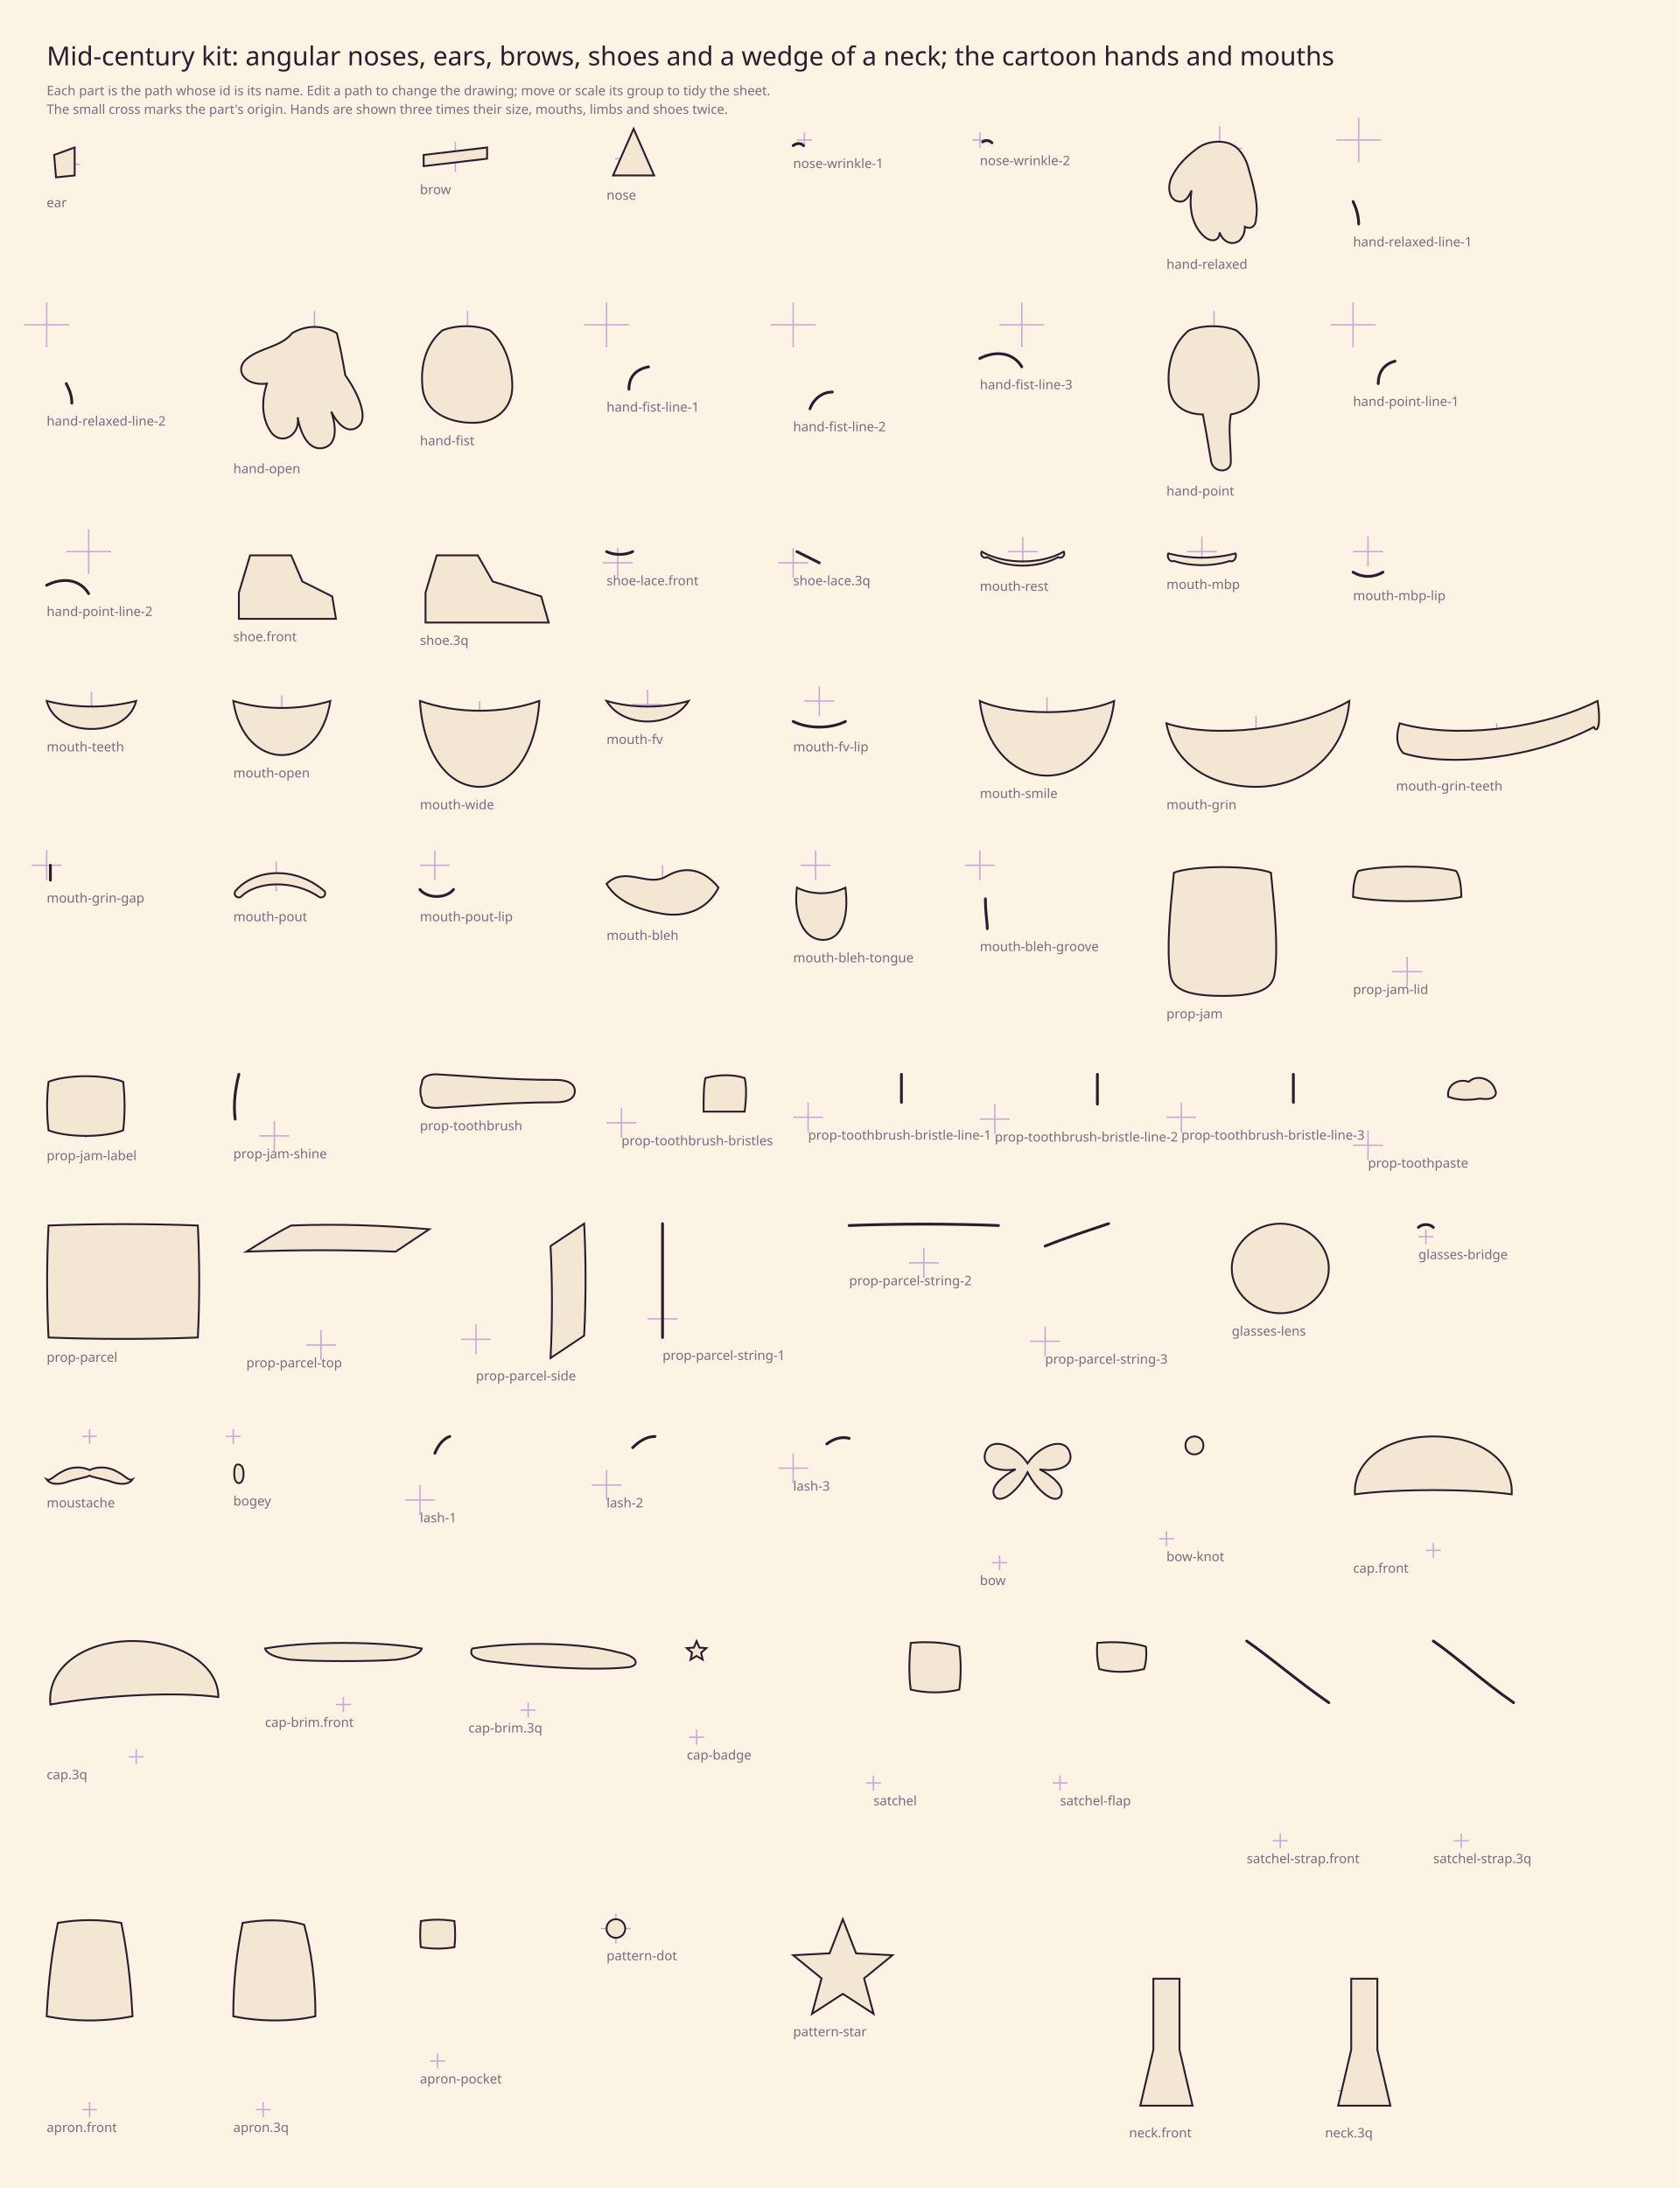
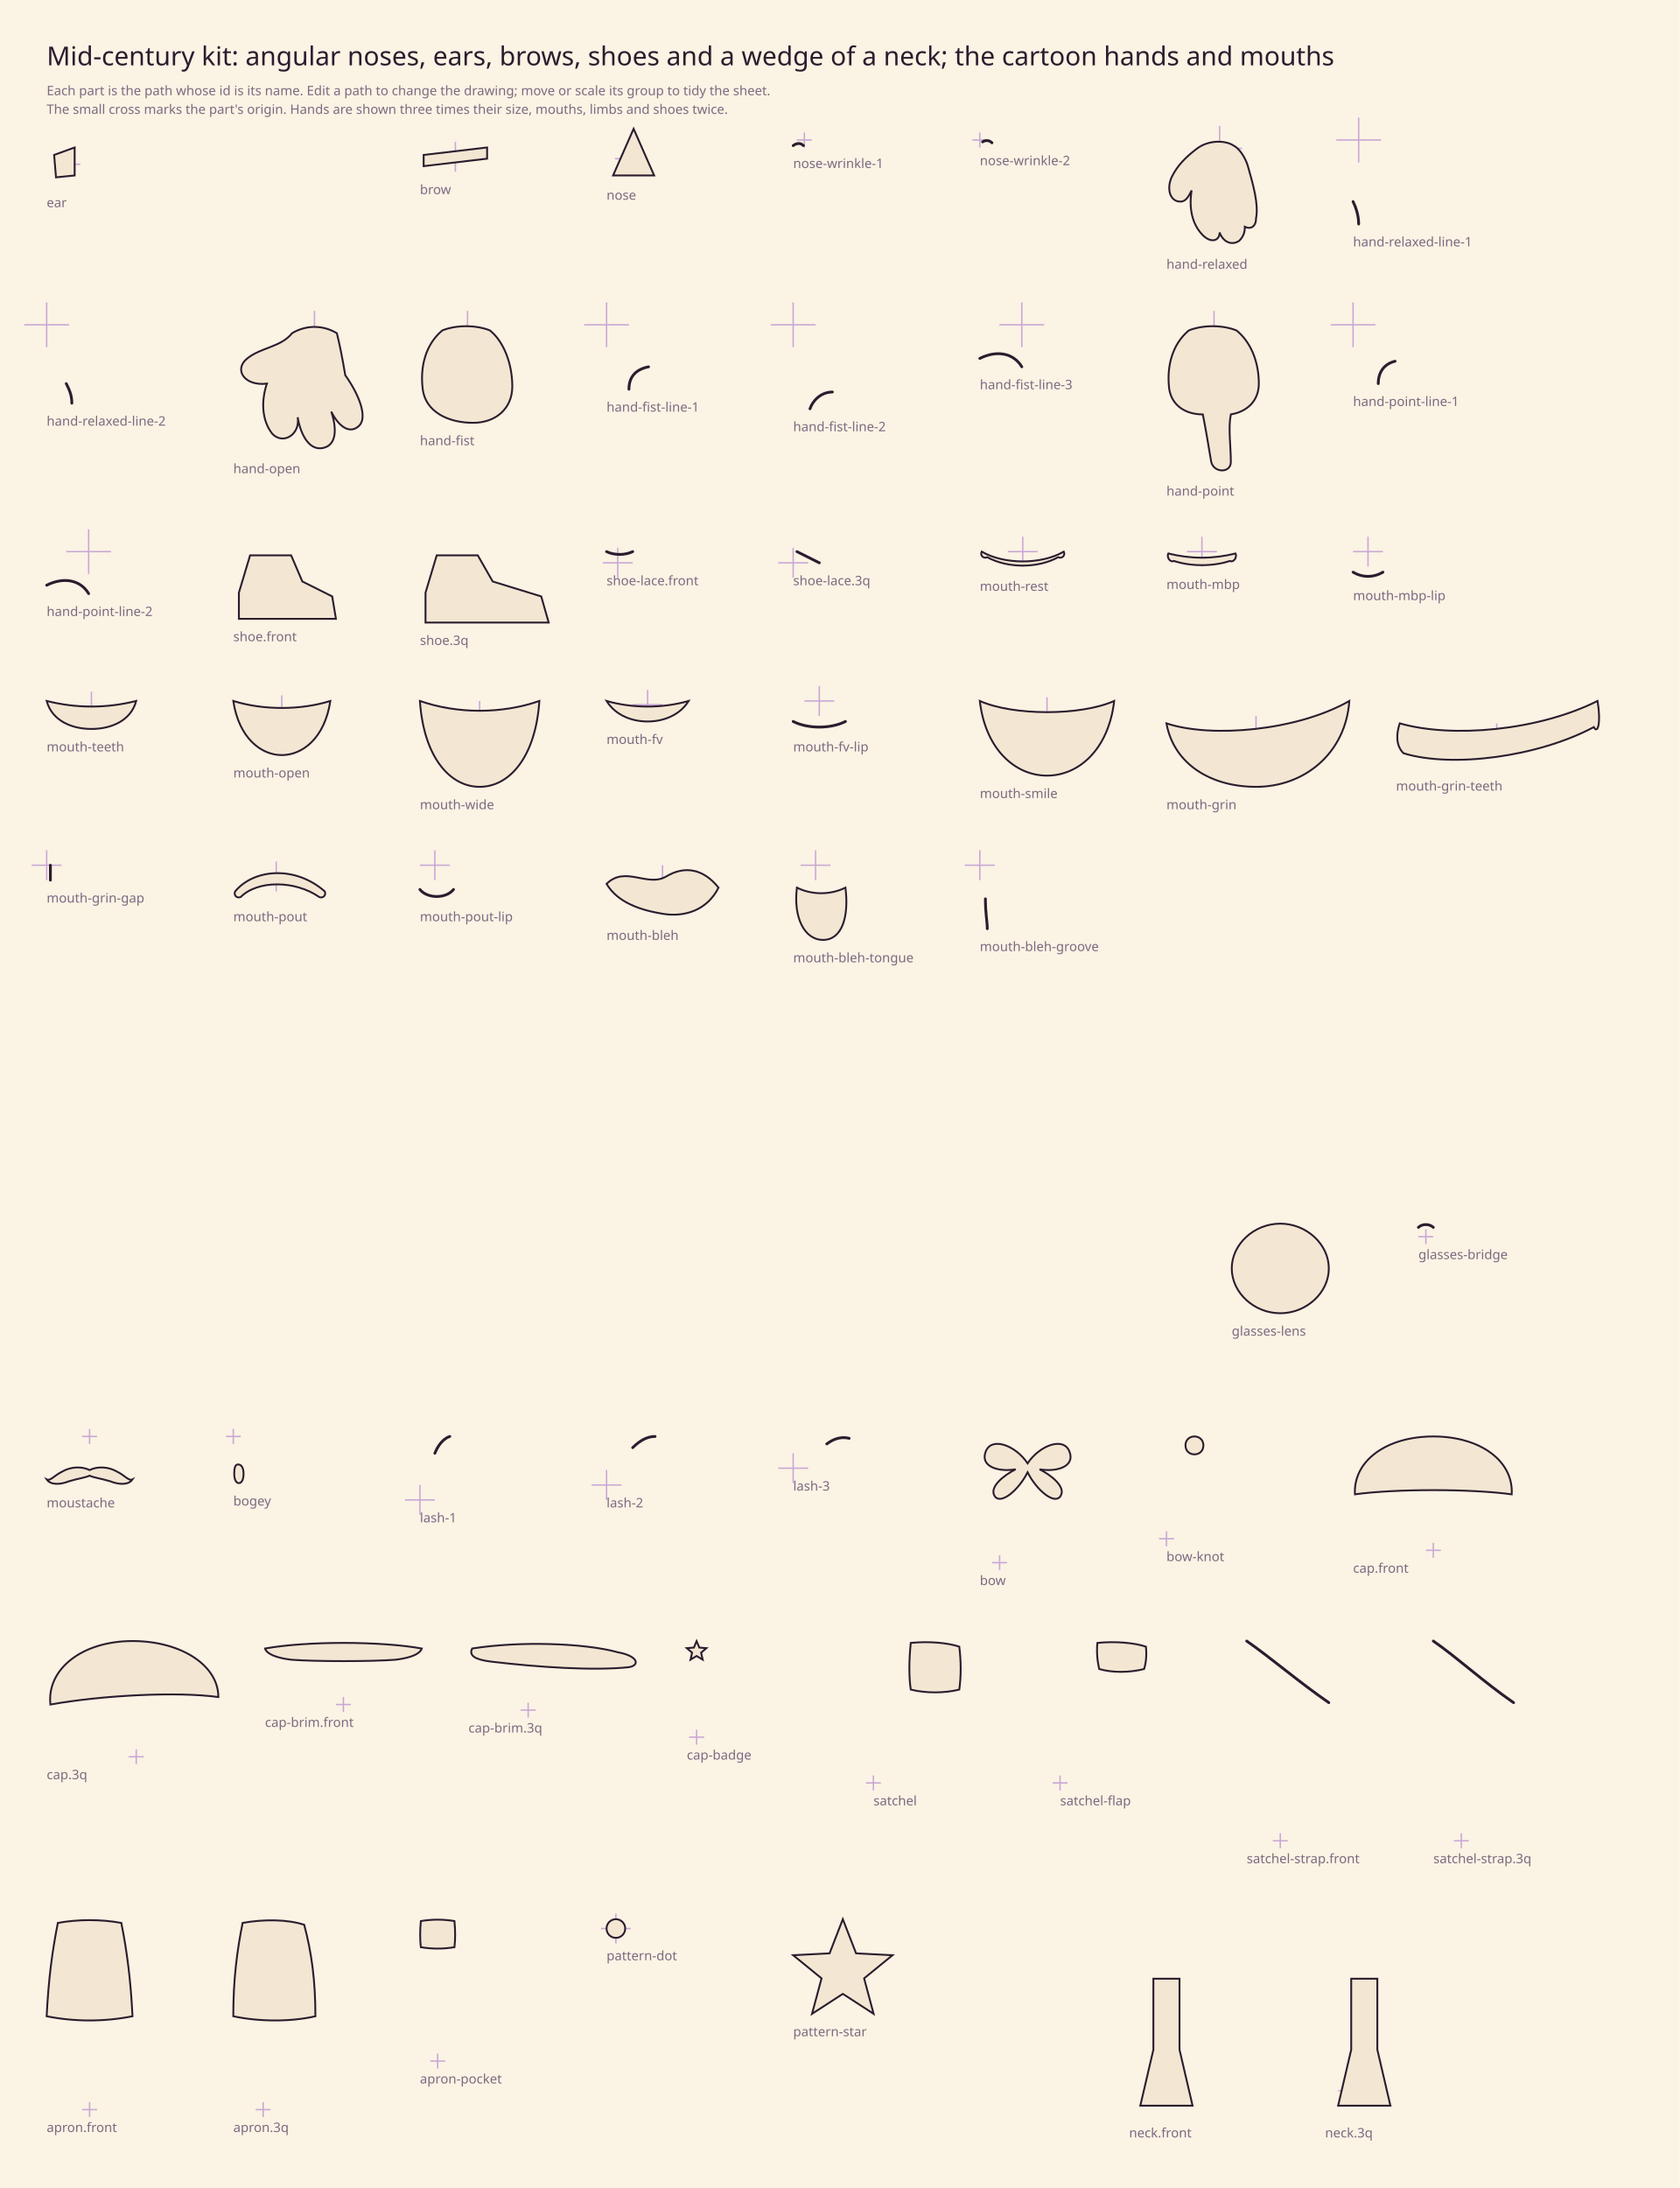
<svg xmlns="http://www.w3.org/2000/svg" width="1800" height="2344.2" viewBox="0 0 1800 2344.2">
  <rect width="100%" height="100%" fill="#fbf3e4" />
  <text x="50" y="70" font-family="sans-serif" font-size="28" fill="#2b1d2e">Mid-century kit: angular noses, ears, brows, shoes and a wedge of a neck; the cartoon hands and mouths</text>
  <text x="50" y="102" font-family="sans-serif" font-size="14" fill="#7a6a80">Each part is the path whose id is its name. Edit a path to change the drawing; move or scale its group to tidy the sheet.</text>
  <text x="50" y="122" font-family="sans-serif" font-size="14" fill="#7a6a80">The small cross marks the part's origin. Hands are shown three times their size, mouths, limbs and shoes twice.</text>
  <g transform="translate(78 176) scale(1)">
    <path d="M-8 0 H8 M0 -8 V8" stroke="#c9a7d6" stroke-width="1.5" vector-effect="non-scaling-stroke" />
    <path id="ear" d="M2 -18 L-20 -10 L-18 14 L2 12 Z" fill="#f3e7d3" stroke="#2b1d2e" stroke-width="2" vector-effect="non-scaling-stroke" />
  </g>
  <text x="50" y="222" font-family="sans-serif" font-size="14" fill="#7a6a80">ear</text>
  <g transform="translate(488 168) scale(2)">
    <path d="M-8 0 H8 M0 -8 V8" stroke="#c9a7d6" stroke-width="1.5" vector-effect="non-scaling-stroke" />
    <path id="brow" d="M-17 -1 L17 -5 L17 1 L-17 5 Z" fill="#f3e7d3" stroke="#2b1d2e" stroke-width="2" vector-effect="non-scaling-stroke" />
  </g>
  <text x="450" y="208" font-family="sans-serif" font-size="14" fill="#7a6a80">brow</text>
  <g transform="translate(675 170) scale(2)">
    <path d="M-8 0 H8 M0 -8 V8" stroke="#c9a7d6" stroke-width="1.5" vector-effect="non-scaling-stroke" />
    <path id="nose" d="M2 -16 L13 9 L-9 9 Z" fill="#f3e7d3" stroke="#2b1d2e" stroke-width="2" vector-effect="non-scaling-stroke" />
  </g>
  <text x="650" y="214" font-family="sans-serif" font-size="14" fill="#7a6a80">nose</text>
  <g transform="translate(862 150) scale(1)">
    <path d="M-8 0 H8 M0 -8 V8" stroke="#c9a7d6" stroke-width="1.5" vector-effect="non-scaling-stroke" />
    <path id="nose-wrinkle-1" d="M-12 6 C-8 3 -4 3 -1 6" fill="none" stroke="#2b1d2e" stroke-width="3" stroke-linecap="round" vector-effect="non-scaling-stroke" />
  </g>
  <text x="850" y="180" font-family="sans-serif" font-size="14" fill="#7a6a80">nose-wrinkle-1</text>
  <g transform="translate(1050 150) scale(1)">
    <path d="M-8 0 H8 M0 -8 V8" stroke="#c9a7d6" stroke-width="1.5" vector-effect="non-scaling-stroke" />
    <path id="nose-wrinkle-2" d="M3 2 C6 0 10 0 13 3" fill="none" stroke="#2b1d2e" stroke-width="3" stroke-linecap="round" vector-effect="non-scaling-stroke" />
  </g>
  <text x="1050" y="177" font-family="sans-serif" font-size="14" fill="#7a6a80">nose-wrinkle-2</text>
  <g transform="translate(1307 159) scale(3)">
    <path d="M-8 0 H8 M0 -8 V8" stroke="#c9a7d6" stroke-width="1.5" vector-effect="non-scaling-stroke" />
    <path id="hand-relaxed" d="M-8 0 C-12 3 -15 6 -17 10 C-19 14 -18 19 -14 19 C-12 19 -11 17 -10 15 C-11 21 -10 27 -6 31 C-3 34 0 33 0 30 C1 33 4 35 7 33 C9 31 9 29 9 28 C11 29 13 28 13 25 C14 20 12 13 10 6 C9 3 7 0 5 -1 C2 -3 -4 -3 -8 0 Z" fill="#f3e7d3" stroke="#2b1d2e" stroke-width="2" vector-effect="non-scaling-stroke" />
  </g>
  <text x="1250" y="288" font-family="sans-serif" font-size="14" fill="#7a6a80">hand-relaxed</text>
  <g transform="translate(1456 150) scale(3)">
    <path d="M-8 0 H8 M0 -8 V8" stroke="#c9a7d6" stroke-width="1.5" vector-effect="non-scaling-stroke" />
    <path id="hand-relaxed-line-1" d="M0 30 C0 27 -1 24 -2 22" fill="none" stroke="#2b1d2e" stroke-width="3" stroke-linecap="round" vector-effect="non-scaling-stroke" />
  </g>
  <text x="1450" y="264" font-family="sans-serif" font-size="14" fill="#7a6a80">hand-relaxed-line-1</text>
  <g transform="translate(50 348) scale(3)">
    <path d="M-8 0 H8 M0 -8 V8" stroke="#c9a7d6" stroke-width="1.5" vector-effect="non-scaling-stroke" />
    <path id="hand-relaxed-line-2" d="M9 28 C9 25 8 23 7 21" fill="none" stroke="#2b1d2e" stroke-width="3" stroke-linecap="round" vector-effect="non-scaling-stroke" />
  </g>
  <text x="50" y="456" font-family="sans-serif" font-size="14" fill="#7a6a80">hand-relaxed-line-2</text>
  <g transform="translate(337 357) scale(3)">
    <path d="M-8 0 H8 M0 -8 V8" stroke="#c9a7d6" stroke-width="1.5" vector-effect="non-scaling-stroke" />
    <path id="hand-open" d="M-8 0 C-12 5 -19 5 -24 9 C-29 13 -25 19 -17 18 C-19 24 -19 31 -15 36 C-11 40 -5 36 -6 30 C-5 36 -2 42 3 41 C8 40 8 34 6 28 C9 34 13 36 16 33 C19 30 16 22 11 15 C10 9 9 4 8 0 C3 -3 -3 -3 -8 0 Z" fill="#f3e7d3" stroke="#2b1d2e" stroke-width="2" vector-effect="non-scaling-stroke" />
  </g>
  <text x="250" y="507" font-family="sans-serif" font-size="14" fill="#7a6a80">hand-open</text>
  <g transform="translate(501 357) scale(3)">
    <path d="M-8 0 H8 M0 -8 V8" stroke="#c9a7d6" stroke-width="1.5" vector-effect="non-scaling-stroke" />
    <path id="hand-fist" d="M-9 -1 C-15 4 -17 12 -16 20 C-15 28 -7 32 2 32 C10 32 16 27 16 19 C16 11 13 3 8 -1 C3 -3 -4 -3 -9 -1 Z" fill="#f3e7d3" stroke="#2b1d2e" stroke-width="2" vector-effect="non-scaling-stroke" />
  </g>
  <text x="450" y="477" font-family="sans-serif" font-size="14" fill="#7a6a80">hand-fist</text>
  <g transform="translate(650 348) scale(3)">
    <path d="M-8 0 H8 M0 -8 V8" stroke="#c9a7d6" stroke-width="1.5" vector-effect="non-scaling-stroke" />
    <path id="hand-fist-line-1" d="M15 15 C10 16 8 19 8 23" fill="none" stroke="#2b1d2e" stroke-width="3" stroke-linecap="round" vector-effect="non-scaling-stroke" />
  </g>
  <text x="650" y="441" font-family="sans-serif" font-size="14" fill="#7a6a80">hand-fist-line-1</text>
  <g transform="translate(850 348) scale(3)">
    <path d="M-8 0 H8 M0 -8 V8" stroke="#c9a7d6" stroke-width="1.5" vector-effect="non-scaling-stroke" />
    <path id="hand-fist-line-2" d="M14 24 C10 24 7 27 6 30" fill="none" stroke="#2b1d2e" stroke-width="3" stroke-linecap="round" vector-effect="non-scaling-stroke" />
  </g>
  <text x="850" y="462" font-family="sans-serif" font-size="14" fill="#7a6a80">hand-fist-line-2</text>
  <g transform="translate(1095 348) scale(3)">
    <path d="M-8 0 H8 M0 -8 V8" stroke="#c9a7d6" stroke-width="1.5" vector-effect="non-scaling-stroke" />
    <path id="hand-fist-line-3" d="M-15 12 C-9 9 -3 10 0 15" fill="none" stroke="#2b1d2e" stroke-width="3" stroke-linecap="round" vector-effect="non-scaling-stroke" />
  </g>
  <text x="1050" y="417" font-family="sans-serif" font-size="14" fill="#7a6a80">hand-fist-line-3</text>
  <g transform="translate(1301 357) scale(3)">
    <path d="M-8 0 H8 M0 -8 V8" stroke="#c9a7d6" stroke-width="1.5" vector-effect="non-scaling-stroke" />
    <path id="hand-point" d="M-9 -1 C-15 4 -17 12 -16 20 C-15 26 -10 29 -4 29 C-3 34 -2 40 -1 46 C0 50 6 50 6 46 C6 40 5 34 6 29 C12 28 16 24 16 18 C16 10 13 3 8 -1 C3 -3 -4 -3 -9 -1 Z" fill="#f3e7d3" stroke="#2b1d2e" stroke-width="2" vector-effect="non-scaling-stroke" />
  </g>
  <text x="1250" y="531" font-family="sans-serif" font-size="14" fill="#7a6a80">hand-point</text>
  <g transform="translate(1450 348) scale(3)">
    <path d="M-8 0 H8 M0 -8 V8" stroke="#c9a7d6" stroke-width="1.5" vector-effect="non-scaling-stroke" />
    <path id="hand-point-line-1" d="M15 13 C11 14 9 17 9 21" fill="none" stroke="#2b1d2e" stroke-width="3" stroke-linecap="round" vector-effect="non-scaling-stroke" />
  </g>
  <text x="1450" y="435" font-family="sans-serif" font-size="14" fill="#7a6a80">hand-point-line-1</text>
  <g transform="translate(95 591) scale(3)">
    <path d="M-8 0 H8 M0 -8 V8" stroke="#c9a7d6" stroke-width="1.5" vector-effect="non-scaling-stroke" />
    <path id="hand-point-line-2" d="M-15 12 C-9 9 -3 10 0 15" fill="none" stroke="#2b1d2e" stroke-width="3" stroke-linecap="round" vector-effect="non-scaling-stroke" />
  </g>
  <text x="50" y="660" font-family="sans-serif" font-size="14" fill="#7a6a80">hand-point-line-2</text>
  <g transform="translate(292 611) scale(2)">
    <path d="M-8 0 H8 M0 -8 V8" stroke="#c9a7d6" stroke-width="1.5" vector-effect="non-scaling-stroke" />
    <path id="shoe.front" d="M-12 -8 L10 -8 L16 6 L32 14 L34 26 L-18 26 L-18 12 Z" fill="#f3e7d3" stroke="#2b1d2e" stroke-width="2" vector-effect="non-scaling-stroke" />
  </g>
  <text x="250" y="687" font-family="sans-serif" font-size="14" fill="#7a6a80">shoe.front</text>
  <g transform="translate(492 615) scale(2)">
    <path d="M-8 0 H8 M0 -8 V8" stroke="#c9a7d6" stroke-width="1.5" vector-effect="non-scaling-stroke" />
    <path id="shoe.3q" d="M-12 -10 L10 -10 L18 4 L44 12 L48 26 L-18 26 L-18 10 Z" fill="#f3e7d3" stroke="#2b1d2e" stroke-width="2" vector-effect="non-scaling-stroke" />
  </g>
  <text x="450" y="691" font-family="sans-serif" font-size="14" fill="#7a6a80">shoe.3q</text>
  <g transform="translate(662 603) scale(2)">
    <path d="M-8 0 H8 M0 -8 V8" stroke="#c9a7d6" stroke-width="1.5" vector-effect="non-scaling-stroke" />
    <path id="shoe-lace.front" d="M-6 -6 C-2 -4 4 -4 8 -6" fill="none" stroke="#2b1d2e" stroke-width="3" stroke-linecap="round" vector-effect="non-scaling-stroke" />
  </g>
  <text x="650" y="627" font-family="sans-serif" font-size="14" fill="#7a6a80">shoe-lace.front</text>
  <g transform="translate(850 603) scale(2)">
    <path d="M-8 0 H8 M0 -8 V8" stroke="#c9a7d6" stroke-width="1.5" vector-effect="non-scaling-stroke" />
    <path id="shoe-lace.3q" d="M2 -6 C6 -4 10 -2 14 0" fill="none" stroke="#2b1d2e" stroke-width="3" stroke-linecap="round" vector-effect="non-scaling-stroke" />
  </g>
  <text x="850" y="627" font-family="sans-serif" font-size="14" fill="#7a6a80">shoe-lace.3q</text>
  <g transform="translate(1096 591) scale(2)">
    <path d="M-8 0 H8 M0 -8 V8" stroke="#c9a7d6" stroke-width="1.5" vector-effect="non-scaling-stroke" />
    <path id="mouth-rest" d="M-22 0 C-10 7 10 7 22 0 C23 2 21 4 19 3 C8 9 -8 9 -19 3 C-21 4 -23 2 -22 0 Z" fill="#f3e7d3" stroke="#2b1d2e" stroke-width="2" vector-effect="non-scaling-stroke" />
  </g>
  <text x="1050" y="633" font-family="sans-serif" font-size="14" fill="#7a6a80">mouth-rest</text>
  <g transform="translate(1288 591) scale(2)">
    <path d="M-8 0 H8 M0 -8 V8" stroke="#c9a7d6" stroke-width="1.5" vector-effect="non-scaling-stroke" />
    <path id="mouth-mbp" d="M-18 1 C-6 4 6 4 18 1 C19 3 17 6 15 5 C6 8 -6 8 -15 5 C-17 6 -19 3 -18 1 Z" fill="#f3e7d3" stroke="#2b1d2e" stroke-width="2" vector-effect="non-scaling-stroke" />
  </g>
  <text x="1250" y="631" font-family="sans-serif" font-size="14" fill="#7a6a80">mouth-mbp</text>
  <g transform="translate(1466 591) scale(2)">
    <path d="M-8 0 H8 M0 -8 V8" stroke="#c9a7d6" stroke-width="1.5" vector-effect="non-scaling-stroke" />
    <path id="mouth-mbp-lip" d="M-8 11 C-3 14 3 14 8 11" fill="none" stroke="#2b1d2e" stroke-width="3" stroke-linecap="round" vector-effect="non-scaling-stroke" />
  </g>
  <text x="1450" y="643" font-family="sans-serif" font-size="14" fill="#7a6a80">mouth-mbp-lip</text>
  <g transform="translate(98 757) scale(2)">
    <path d="M-8 0 H8 M0 -8 V8" stroke="#c9a7d6" stroke-width="1.5" vector-effect="non-scaling-stroke" />
    <path id="mouth-teeth" d="M-24 -3 C-8 1 8 1 24 -3 C21 8 10 12 0 12 C-10 12 -21 8 -24 -3 Z" fill="#f3e7d3" stroke="#2b1d2e" stroke-width="2" vector-effect="non-scaling-stroke" />
  </g>
  <text x="50" y="805" font-family="sans-serif" font-size="14" fill="#7a6a80">mouth-teeth</text>
  <g transform="translate(302 761) scale(2)">
    <path d="M-8 0 H8 M0 -8 V8" stroke="#c9a7d6" stroke-width="1.5" vector-effect="non-scaling-stroke" />
    <path id="mouth-open" d="M-26 -5 C-10 0 10 0 26 -5 C23 15 11 24 0 24 C-11 24 -23 15 -26 -5 Z" fill="#f3e7d3" stroke="#2b1d2e" stroke-width="2" vector-effect="non-scaling-stroke" />
  </g>
  <text x="250" y="833" font-family="sans-serif" font-size="14" fill="#7a6a80">mouth-open</text>
  <g transform="translate(514 767) scale(2)">
    <path d="M-8 0 H8 M0 -8 V8" stroke="#c9a7d6" stroke-width="1.5" vector-effect="non-scaling-stroke" />
    <path id="mouth-wide" d="M-32 -8 C-12 -1 12 -1 32 -8 C30 22 16 38 0 38 C-16 38 -30 22 -32 -8 Z" fill="#f3e7d3" stroke="#2b1d2e" stroke-width="2" vector-effect="non-scaling-stroke" />
  </g>
  <text x="450" y="867" font-family="sans-serif" font-size="14" fill="#7a6a80">mouth-wide</text>
  <g transform="translate(694 755) scale(2)">
    <path d="M-8 0 H8 M0 -8 V8" stroke="#c9a7d6" stroke-width="1.5" vector-effect="non-scaling-stroke" />
    <path id="mouth-fv" d="M-22 -2 C-8 2 8 2 22 -2 C17 6 8 9 0 9 C-8 9 -17 6 -22 -2 Z" fill="#f3e7d3" stroke="#2b1d2e" stroke-width="2" vector-effect="non-scaling-stroke" />
  </g>
  <text x="650" y="797" font-family="sans-serif" font-size="14" fill="#7a6a80">mouth-fv</text>
  <g transform="translate(878 751) scale(2)">
    <path d="M-8 0 H8 M0 -8 V8" stroke="#c9a7d6" stroke-width="1.5" vector-effect="non-scaling-stroke" />
    <path id="mouth-fv-lip" d="M-14 11 C-6 15 6 15 14 11" fill="none" stroke="#2b1d2e" stroke-width="3" stroke-linecap="round" vector-effect="non-scaling-stroke" />
  </g>
  <text x="850" y="805" font-family="sans-serif" font-size="14" fill="#7a6a80">mouth-fv-lip</text>
  <g transform="translate(1122 763) scale(2)">
    <path d="M-8 0 H8 M0 -8 V8" stroke="#c9a7d6" stroke-width="1.5" vector-effect="non-scaling-stroke" />
    <path id="mouth-smile" d="M-36 -6 C-18 2 18 2 36 -6 C33 20 17 34 0 34 C-17 34 -33 20 -36 -6 Z" fill="#f3e7d3" stroke="#2b1d2e" stroke-width="2" vector-effect="non-scaling-stroke" />
  </g>
  <text x="1050" y="855" font-family="sans-serif" font-size="14" fill="#7a6a80">mouth-smile</text>
  <g transform="translate(1346 783) scale(2)">
    <path d="M-8 0 H8 M0 -8 V8" stroke="#c9a7d6" stroke-width="1.5" vector-effect="non-scaling-stroke" />
    <path id="mouth-grin" d="M-48 -4 C-24 4 22 0 50 -16 C48 12 26 30 0 30 C-24 30 -44 18 -48 -4 Z" fill="#f3e7d3" stroke="#2b1d2e" stroke-width="2" vector-effect="non-scaling-stroke" />
  </g>
  <text x="1250" y="867" font-family="sans-serif" font-size="14" fill="#7a6a80">mouth-grin</text>
  <g transform="translate(1604 791) scale(2)">
    <path d="M-8 0 H8 M0 -8 V8" stroke="#c9a7d6" stroke-width="1.5" vector-effect="non-scaling-stroke" />
    <path id="mouth-grin-teeth" d="M-52 -8 C-24 0 22 -4 54 -20 C56 -8 54 -2 52 -6 C22 10 -24 16 -50 8 C-54 4 -54 -2 -52 -8 Z" fill="#f3e7d3" stroke="#2b1d2e" stroke-width="2" vector-effect="non-scaling-stroke" />
  </g>
  <text x="1496" y="847" font-family="sans-serif" font-size="14" fill="#7a6a80">mouth-grin-teeth</text>
  <g transform="translate(50 927) scale(2)">
    <path d="M-8 0 H8 M0 -8 V8" stroke="#c9a7d6" stroke-width="1.5" vector-effect="non-scaling-stroke" />
    <path id="mouth-grin-gap" d="M2 0 C2 3 2 6 2 8" fill="none" stroke="#2b1d2e" stroke-width="3" stroke-linecap="round" vector-effect="non-scaling-stroke" />
  </g>
  <text x="50" y="967" font-family="sans-serif" font-size="14" fill="#7a6a80">mouth-grin-gap</text>
  <g transform="translate(296 939) scale(2)">
    <path d="M-8 0 H8 M0 -8 V8" stroke="#c9a7d6" stroke-width="1.5" vector-effect="non-scaling-stroke" />
    <path id="mouth-pout" d="M-22 8 C-12 -4 10 -6 26 8 C27 10 25 12 23 11 C10 2 -10 2 -19 11 C-21 12 -23 10 -22 8 Z" fill="#f3e7d3" stroke="#2b1d2e" stroke-width="2" vector-effect="non-scaling-stroke" />
  </g>
  <text x="250" y="987" font-family="sans-serif" font-size="14" fill="#7a6a80">mouth-pout</text>
  <g transform="translate(466 927) scale(2)">
    <path d="M-8 0 H8 M0 -8 V8" stroke="#c9a7d6" stroke-width="1.5" vector-effect="non-scaling-stroke" />
    <path id="mouth-pout-lip" d="M-8 13 C-4 18 6 18 10 13" fill="none" stroke="#2b1d2e" stroke-width="3" stroke-linecap="round" vector-effect="non-scaling-stroke" />
  </g>
  <text x="450" y="987" font-family="sans-serif" font-size="14" fill="#7a6a80">mouth-pout-lip</text>
  <g transform="translate(710 943) scale(2)">
    <path d="M-8 0 H8 M0 -8 V8" stroke="#c9a7d6" stroke-width="1.5" vector-effect="non-scaling-stroke" />
    <path id="mouth-bleh" d="M-30 2 C-20 -8 -8 4 2 -2 C12 -8 22 -6 30 4 C24 16 12 20 0 18 C-12 16 -24 12 -30 2 Z" fill="#f3e7d3" stroke="#2b1d2e" stroke-width="2" vector-effect="non-scaling-stroke" />
  </g>
  <text x="650" y="1007" font-family="sans-serif" font-size="14" fill="#7a6a80">mouth-bleh</text>
  <g transform="translate(874 927) scale(2)">
    <path d="M-8 0 H8 M0 -8 V8" stroke="#c9a7d6" stroke-width="1.5" vector-effect="non-scaling-stroke" />
    <path id="mouth-bleh-tongue" d="M-10 12 C-12 28 -6 40 4 40 C14 40 18 28 16 12 C8 16 -2 16 -10 12 Z" fill="#f3e7d3" stroke="#2b1d2e" stroke-width="2" vector-effect="non-scaling-stroke" />
  </g>
  <text x="850" y="1031" font-family="sans-serif" font-size="14" fill="#7a6a80">mouth-bleh-tongue</text>
  <g transform="translate(1050 927) scale(2)">
    <path d="M-8 0 H8 M0 -8 V8" stroke="#c9a7d6" stroke-width="1.5" vector-effect="non-scaling-stroke" />
    <path id="mouth-bleh-groove" d="M3 18 C3 26 4 30 4 34" fill="none" stroke="#2b1d2e" stroke-width="3" stroke-linecap="round" vector-effect="non-scaling-stroke" />
  </g>
  <text x="1050" y="1019" font-family="sans-serif" font-size="14" fill="#7a6a80">mouth-bleh-groove</text>
-   <g transform="translate(1310 1015) scale(2)">
-     <path d="M-8 0 H8 M0 -8 V8" stroke="#c9a7d6" stroke-width="1.5" vector-effect="non-scaling-stroke" />
-     <path id="prop-jam" d="M-26 -40 C-28 -20 -30 0 -28 14 C-27 22 -20 26 0 26 C20 26 27 22 28 14 C30 0 28 -20 26 -40 C16 -44 -16 -44 -26 -40 Z" fill="#f3e7d3" stroke="#2b1d2e" stroke-width="2" vector-effect="non-scaling-stroke" />
-   </g>
-   <text x="1250" y="1091" font-family="sans-serif" font-size="14" fill="#7a6a80">prop-jam</text>
-   <g transform="translate(1508 1041) scale(2)">
-     <path d="M-8 0 H8 M0 -8 V8" stroke="#c9a7d6" stroke-width="1.5" vector-effect="non-scaling-stroke" />
-     <path id="prop-jam-lid" d="M-29 -40 C-29 -46 -28 -52 -26 -54 C-14 -57 14 -57 26 -54 C28 -52 29 -46 29 -40 C16 -37 -16 -37 -29 -40 Z" fill="#f3e7d3" stroke="#2b1d2e" stroke-width="2" vector-effect="non-scaling-stroke" />
-   </g>
-   <text x="1450" y="1065" font-family="sans-serif" font-size="14" fill="#7a6a80">prop-jam-lid</text>
-   <g transform="translate(92 1203) scale(2)">
-     <path d="M-8 0 H8 M0 -8 V8" stroke="#c9a7d6" stroke-width="1.5" vector-effect="non-scaling-stroke" />
-     <path id="prop-jam-label" d="M-20 -22 C-10 -26 10 -26 20 -22 C21 -14 21 -4 20 4 C10 8 -10 8 -20 4 C-21 -4 -21 -14 -20 -22 Z" fill="#f3e7d3" stroke="#2b1d2e" stroke-width="2" vector-effect="non-scaling-stroke" />
-   </g>
-   <text x="50" y="1243" font-family="sans-serif" font-size="14" fill="#7a6a80">prop-jam-label</text>
-   <g transform="translate(294 1217) scale(2)">
-     <path d="M-8 0 H8 M0 -8 V8" stroke="#c9a7d6" stroke-width="1.5" vector-effect="non-scaling-stroke" />
-     <path id="prop-jam-shine" d="M-19 -33 C-21 -25 -22 -17 -21 -9" fill="none" stroke="#2b1d2e" stroke-width="3" stroke-linecap="round" vector-effect="non-scaling-stroke" />
-   </g>
-   <text x="250" y="1241" font-family="sans-serif" font-size="14" fill="#7a6a80">prop-jam-shine</text>
-   <g transform="translate(484 1169) scale(2)">
-     <path d="M-8 0 H8 M0 -8 V8" stroke="#c9a7d6" stroke-width="1.5" vector-effect="non-scaling-stroke" />
-     <path id="prop-toothbrush" d="M-16 -4 C-16 -8 -12 -9 -8 -9 C10 -8 30 -6 56 -6 C62 -6 66 -4 66 0 C66 4 62 6 56 6 C30 6 10 8 -8 9 C-12 9 -16 8 -16 4 C-17 2 -17 -2 -16 -4 Z" fill="#f3e7d3" stroke="#2b1d2e" stroke-width="2" vector-effect="non-scaling-stroke" />
-   </g>
-   <text x="450" y="1211" font-family="sans-serif" font-size="14" fill="#7a6a80">prop-toothbrush</text>
-   <g transform="translate(666 1203) scale(2)">
-     <path d="M-8 0 H8 M0 -8 V8" stroke="#c9a7d6" stroke-width="1.5" vector-effect="non-scaling-stroke" />
-     <path id="prop-toothbrush-bristles" d="M44 -6 C44 -14 44 -20 45 -24 C52 -26 60 -26 66 -24 C67 -20 67 -14 66 -6 C58 -6 52 -6 44 -6 Z" fill="#f3e7d3" stroke="#2b1d2e" stroke-width="2" vector-effect="non-scaling-stroke" />
-   </g>
-   <text x="666" y="1227" font-family="sans-serif" font-size="14" fill="#7a6a80">prop-toothbrush-bristles</text>
-   <g transform="translate(866 1197) scale(2)">
-     <path d="M-8 0 H8 M0 -8 V8" stroke="#c9a7d6" stroke-width="1.5" vector-effect="non-scaling-stroke" />
-     <path id="prop-toothbrush-bristle-line-1" d="M50 -23 C50 -17 50 -12 50 -8" fill="none" stroke="#2b1d2e" stroke-width="3" stroke-linecap="round" vector-effect="non-scaling-stroke" />
-   </g>
-   <text x="866" y="1221" font-family="sans-serif" font-size="14" fill="#7a6a80">prop-toothbrush-bristle-line-1</text>
-   <g transform="translate(1066 1199) scale(2)">
-     <path d="M-8 0 H8 M0 -8 V8" stroke="#c9a7d6" stroke-width="1.5" vector-effect="non-scaling-stroke" />
-     <path id="prop-toothbrush-bristle-line-2" d="M55 -24 C55 -18 55 -12 55 -8" fill="none" stroke="#2b1d2e" stroke-width="3" stroke-linecap="round" vector-effect="non-scaling-stroke" />
-   </g>
-   <text x="1066" y="1223" font-family="sans-serif" font-size="14" fill="#7a6a80">prop-toothbrush-bristle-line-2</text>
-   <g transform="translate(1266 1197) scale(2)">
-     <path d="M-8 0 H8 M0 -8 V8" stroke="#c9a7d6" stroke-width="1.5" vector-effect="non-scaling-stroke" />
-     <path id="prop-toothbrush-bristle-line-3" d="M60 -23 C60 -17 60 -12 60 -8" fill="none" stroke="#2b1d2e" stroke-width="3" stroke-linecap="round" vector-effect="non-scaling-stroke" />
-   </g>
-   <text x="1266" y="1221" font-family="sans-serif" font-size="14" fill="#7a6a80">prop-toothbrush-bristle-line-3</text>
-   <g transform="translate(1466 1227) scale(2)">
-     <path d="M-8 0 H8 M0 -8 V8" stroke="#c9a7d6" stroke-width="1.5" vector-effect="non-scaling-stroke" />
-     <path id="prop-toothpaste" d="M43 -26 C42 -32 48 -36 54 -34 C58 -38 66 -36 68 -30 C70 -26 66 -24 60 -25 C54 -24 48 -24 43 -26 Z" fill="#f3e7d3" stroke="#2b1d2e" stroke-width="2" vector-effect="non-scaling-stroke" />
-   </g>
-   <text x="1466" y="1251" font-family="sans-serif" font-size="14" fill="#7a6a80">prop-toothpaste</text>
-   <g transform="translate(132 1413) scale(2)">
-     <path d="M-8 0 H8 M0 -8 V8" stroke="#c9a7d6" stroke-width="1.5" vector-effect="non-scaling-stroke" />
-     <path id="prop-parcel" d="M-40 -50 C-14 -51 14 -51 40 -50 C41 -30 41 -10 40 10 C14 11 -14 11 -40 10 C-41 -10 -41 -30 -40 -50 Z" fill="#f3e7d3" stroke="#2b1d2e" stroke-width="2" vector-effect="non-scaling-stroke" />
-   </g>
-   <text x="50" y="1459" font-family="sans-serif" font-size="14" fill="#7a6a80">prop-parcel</text>
-   <g transform="translate(344 1441) scale(2)">
-     <path d="M-8 0 H8 M0 -8 V8" stroke="#c9a7d6" stroke-width="1.5" vector-effect="non-scaling-stroke" />
-     <path id="prop-parcel-top" d="M-40 -50 C-32 -55 -24 -60 -16 -64 C10 -65 34 -64 58 -62 C52 -58 46 -54 40 -50 C14 -51 -14 -51 -40 -50 Z" fill="#f3e7d3" stroke="#2b1d2e" stroke-width="2" vector-effect="non-scaling-stroke" />
-   </g>
-   <text x="264" y="1465" font-family="sans-serif" font-size="14" fill="#7a6a80">prop-parcel-top</text>
-   <g transform="translate(510 1435) scale(2)">
-     <path d="M-8 0 H8 M0 -8 V8" stroke="#c9a7d6" stroke-width="1.5" vector-effect="non-scaling-stroke" />
-     <path id="prop-parcel-side" d="M40 -50 C46 -54 52 -58 58 -62 C59 -42 59 -22 58 -2 C52 2 46 6 40 10 C41 -10 41 -30 40 -50 Z" fill="#f3e7d3" stroke="#2b1d2e" stroke-width="2" vector-effect="non-scaling-stroke" />
-   </g>
-   <text x="510" y="1479" font-family="sans-serif" font-size="14" fill="#7a6a80">prop-parcel-side</text>
-   <g transform="translate(710 1413) scale(2)">
-     <path d="M-8 0 H8 M0 -8 V8" stroke="#c9a7d6" stroke-width="1.5" vector-effect="non-scaling-stroke" />
-     <path id="prop-parcel-string-1" d="M0 -51 C0 -30 0 -10 0 10" fill="none" stroke="#2b1d2e" stroke-width="3" stroke-linecap="round" vector-effect="non-scaling-stroke" />
-   </g>
-   <text x="710" y="1457" font-family="sans-serif" font-size="14" fill="#7a6a80">prop-parcel-string-1</text>
-   <g transform="translate(990 1353) scale(2)">
-     <path d="M-8 0 H8 M0 -8 V8" stroke="#c9a7d6" stroke-width="1.5" vector-effect="non-scaling-stroke" />
-     <path id="prop-parcel-string-2" d="M-40 -20 C-14 -21 14 -21 40 -20" fill="none" stroke="#2b1d2e" stroke-width="3" stroke-linecap="round" vector-effect="non-scaling-stroke" />
-   </g>
-   <text x="910" y="1377" font-family="sans-serif" font-size="14" fill="#7a6a80">prop-parcel-string-2</text>
-   <g transform="translate(1120 1437) scale(2)">
-     <path d="M-8 0 H8 M0 -8 V8" stroke="#c9a7d6" stroke-width="1.5" vector-effect="non-scaling-stroke" />
-     <path id="prop-parcel-string-3" d="M0 -51 C10 -55 22 -59 34 -63" fill="none" stroke="#2b1d2e" stroke-width="3" stroke-linecap="round" vector-effect="non-scaling-stroke" />
-   </g>
-   <text x="1120" y="1461" font-family="sans-serif" font-size="14" fill="#7a6a80">prop-parcel-string-3</text>
  <g transform="translate(1372 1359) scale(2)">
    <path d="M-8 0 H8 M0 -8 V8" stroke="#c9a7d6" stroke-width="1.5" vector-effect="non-scaling-stroke" />
    <path id="glasses-lens" d="M26 0 C26 13 14 24 0 24 C-14 24 -26 13 -26 0 C-26 -13 -14 -24 0 -24 C14 -24 26 -13 26 0 Z" fill="#f3e7d3" stroke="#2b1d2e" stroke-width="2" vector-effect="non-scaling-stroke" />
  </g>
  <text x="1320" y="1431" font-family="sans-serif" font-size="14" fill="#7a6a80">glasses-lens</text>
  <g transform="translate(1528 1325) scale(1)">
    <path d="M-8 0 H8 M0 -8 V8" stroke="#c9a7d6" stroke-width="1.5" vector-effect="non-scaling-stroke" />
    <path id="glasses-bridge" d="M-8 -10 C-4 -14 4 -14 8 -10" fill="none" stroke="#2b1d2e" stroke-width="3" stroke-linecap="round" vector-effect="non-scaling-stroke" />
  </g>
  <text x="1520" y="1349" font-family="sans-serif" font-size="14" fill="#7a6a80">glasses-bridge</text>
  <g transform="translate(96 1539) scale(1)">
    <path d="M-8 0 H8 M0 -8 V8" stroke="#c9a7d6" stroke-width="1.5" vector-effect="non-scaling-stroke" />
    <path id="moustache" d="M0 36 C-8 32 -20 32 -30 38 C-38 42 -42 48 -46 46 C-42 52 -32 52 -22 48 C-12 45 -4 44 0 42 C4 44 12 45 22 48 C32 52 42 52 46 46 C42 48 38 42 30 38 C20 32 8 32 0 36 Z" fill="#f3e7d3" stroke="#2b1d2e" stroke-width="2" vector-effect="non-scaling-stroke" />
  </g>
  <text x="50" y="1615" font-family="sans-serif" font-size="14" fill="#7a6a80">moustache</text>
  <g transform="translate(250 1539) scale(1)">
    <path d="M-8 0 H8 M0 -8 V8" stroke="#c9a7d6" stroke-width="1.5" vector-effect="non-scaling-stroke" />
    <path id="bogey" d="M5 30 C9 30 11 34 11 40 C11 46 9 50 6 50 C3 50 1 46 1 40 C1 34 2 30 5 30 Z" fill="#f3e7d3" stroke="#2b1d2e" stroke-width="2" vector-effect="non-scaling-stroke" />
  </g>
  <text x="250" y="1613" font-family="sans-serif" font-size="14" fill="#7a6a80">bogey</text>
  <g transform="translate(450 1607) scale(2)">
    <path d="M-8 0 H8 M0 -8 V8" stroke="#c9a7d6" stroke-width="1.5" vector-effect="non-scaling-stroke" />
    <path id="lash-1" d="M8 -25 C10 -30 13 -33 16 -34" fill="none" stroke="#2b1d2e" stroke-width="3" stroke-linecap="round" vector-effect="non-scaling-stroke" />
  </g>
  <text x="450" y="1631" font-family="sans-serif" font-size="14" fill="#7a6a80">lash-1</text>
  <g transform="translate(650 1591) scale(2)">
    <path d="M-8 0 H8 M0 -8 V8" stroke="#c9a7d6" stroke-width="1.5" vector-effect="non-scaling-stroke" />
    <path id="lash-2" d="M14 -20 C18 -24 22 -26 26 -26" fill="none" stroke="#2b1d2e" stroke-width="3" stroke-linecap="round" vector-effect="non-scaling-stroke" />
  </g>
  <text x="650" y="1615" font-family="sans-serif" font-size="14" fill="#7a6a80">lash-2</text>
  <g transform="translate(850 1573) scale(2)">
    <path d="M-8 0 H8 M0 -8 V8" stroke="#c9a7d6" stroke-width="1.5" vector-effect="non-scaling-stroke" />
    <path id="lash-3" d="M18 -13 C22 -16 26 -17 30 -16" fill="none" stroke="#2b1d2e" stroke-width="3" stroke-linecap="round" vector-effect="non-scaling-stroke" />
  </g>
  <text x="850" y="1597" font-family="sans-serif" font-size="14" fill="#7a6a80">lash-3</text>
  <g transform="translate(1071.2 1674.2) scale(1)">
    <path d="M-8 0 H8 M0 -8 V8" stroke="#c9a7d6" stroke-width="1.5" vector-effect="non-scaling-stroke" />
    <path id="bow" d="M30 -106.4 C17.2 -125.6 -8.4 -135.2 -14.8 -119.2 C-21.2 -103.2 -2 -96.8 17.2 -100 C4.4 -93.6 -11.6 -80.8 -5.2 -71.2 C1.2 -61.6 20.4 -77.6 30 -96.8 C39.6 -77.6 58.8 -61.6 65.2 -71.2 C71.6 -80.8 55.6 -93.6 42.8 -100 C62 -96.8 81.2 -103.2 74.8 -119.2 C68.4 -135.2 42.8 -125.6 30 -106.4 Z" fill="#f3e7d3" stroke="#2b1d2e" stroke-width="2" vector-effect="non-scaling-stroke" />
  </g>
  <text x="1050" y="1698.2" font-family="sans-serif" font-size="14" fill="#7a6a80">bow</text>
  <g transform="translate(1250 1648.6) scale(1)">
    <path d="M-8 0 H8 M0 -8 V8" stroke="#c9a7d6" stroke-width="1.5" vector-effect="non-scaling-stroke" />
    <path id="bow-knot" d="M39.6 -100 C39.6 -93.6 34.8 -90.4 30 -90.4 C25.2 -90.4 20.4 -93.6 20.4 -100 C20.4 -106.4 25.2 -109.6 30 -109.6 C34.8 -109.6 39.6 -106.4 39.6 -100 Z" fill="#f3e7d3" stroke="#2b1d2e" stroke-width="2" vector-effect="non-scaling-stroke" />
  </g>
  <text x="1250" y="1672.6" font-family="sans-serif" font-size="14" fill="#7a6a80">bow-knot</text>
  <g transform="translate(1536 1661) scale(1)">
    <path d="M-8 0 H8 M0 -8 V8" stroke="#c9a7d6" stroke-width="1.5" vector-effect="non-scaling-stroke" />
    <path id="cap.front" d="M-84 -60 C-86 -96 -50 -122 0 -122 C50 -122 86 -96 84 -60 C40 -66 -40 -66 -84 -60 Z" fill="#f3e7d3" stroke="#2b1d2e" stroke-width="2" vector-effect="non-scaling-stroke" />
  </g>
  <text x="1450" y="1685" font-family="sans-serif" font-size="14" fill="#7a6a80">cap.front</text>
  <g transform="translate(146 1882.2) scale(1)">
    <path d="M-8 0 H8 M0 -8 V8" stroke="#c9a7d6" stroke-width="1.5" vector-effect="non-scaling-stroke" />
    <path id="cap.3q" d="M-92 -56 C-96 -94 -58 -124 -4 -124 C48 -124 88 -98 88 -64 C44 -70 -36 -66 -92 -56 Z" fill="#f3e7d3" stroke="#2b1d2e" stroke-width="2" vector-effect="non-scaling-stroke" />
  </g>
  <text x="50" y="1906.2" font-family="sans-serif" font-size="14" fill="#7a6a80">cap.3q</text>
  <g transform="translate(368 1826.2) scale(1)">
    <path d="M-8 0 H8 M0 -8 V8" stroke="#c9a7d6" stroke-width="1.5" vector-effect="non-scaling-stroke" />
    <path id="cap-brim.front" d="M-84 -60 C-40 -68 40 -68 84 -60 C82 -54 72 -50 56 -48 C30 -46 -30 -46 -56 -48 C-72 -50 -82 -54 -84 -60 Z" fill="#f3e7d3" stroke="#2b1d2e" stroke-width="2" vector-effect="non-scaling-stroke" />
  </g>
  <text x="284" y="1850.2" font-family="sans-serif" font-size="14" fill="#7a6a80">cap-brim.front</text>
  <g transform="translate(566 1832.2) scale(1)">
    <path d="M-8 0 H8 M0 -8 V8" stroke="#c9a7d6" stroke-width="1.5" vector-effect="non-scaling-stroke" />
    <path id="cap-brim.3q" d="M-60 -66 C-10 -74 60 -72 96 -62 C118 -58 120 -48 108 -46 C70 -42 10 -46 -40 -52 C-56 -54 -64 -58 -60 -66 Z" fill="#f3e7d3" stroke="#2b1d2e" stroke-width="2" vector-effect="non-scaling-stroke" />
  </g>
  <text x="502" y="1856.2" font-family="sans-serif" font-size="14" fill="#7a6a80">cap-brim.3q</text>
  <g transform="translate(746.5 1861.2) scale(1)">
    <path d="M-8 0 H8 M0 -8 V8" stroke="#c9a7d6" stroke-width="1.5" vector-effect="non-scaling-stroke" />
    <path id="cap-badge" d="M-0 -103 C1 -100.7 2 -98.4 2.9 -96 C5.4 -95.8 8 -95.6 10.5 -95.4 C8.6 -93.8 6.7 -92.1 4.8 -90.5 C5.3 -88 5.9 -85.6 6.5 -83.1 C4.3 -84.4 2.2 -85.7 -0 -87 C-2.2 -85.7 -4.3 -84.4 -6.5 -83.1 C-5.9 -85.6 -5.3 -88 -4.8 -90.5 C-6.7 -92.1 -8.6 -93.8 -10.5 -95.4 C-8 -95.6 -5.4 -95.8 -2.9 -96 C-2 -98.4 -1 -100.7 -0 -103 Z" fill="#f3e7d3" stroke="#2b1d2e" stroke-width="2" vector-effect="non-scaling-stroke" />
  </g>
  <text x="736" y="1885.2" font-family="sans-serif" font-size="14" fill="#7a6a80">cap-badge</text>
  <g transform="translate(936 1910.2) scale(1)">
    <path d="M-8 0 H8 M0 -8 V8" stroke="#c9a7d6" stroke-width="1.5" vector-effect="non-scaling-stroke" />
    <path id="satchel" d="M40 -150 C60 -152 80 -150 92 -146 C94 -130 94 -114 92 -100 C76 -96 56 -96 40 -100 C38 -114 38 -130 40 -150 Z" fill="#f3e7d3" stroke="#2b1d2e" stroke-width="2" vector-effect="non-scaling-stroke" />
  </g>
  <text x="936" y="1934.2" font-family="sans-serif" font-size="14" fill="#7a6a80">satchel</text>
  <g transform="translate(1136 1910.2) scale(1)">
    <path d="M-8 0 H8 M0 -8 V8" stroke="#c9a7d6" stroke-width="1.5" vector-effect="non-scaling-stroke" />
    <path id="satchel-flap" d="M40 -150 C60 -152 80 -150 92 -146 C93 -136 92 -128 90 -122 C74 -118 56 -118 42 -122 C40 -130 39 -140 40 -150 Z" fill="#f3e7d3" stroke="#2b1d2e" stroke-width="2" vector-effect="non-scaling-stroke" />
  </g>
  <text x="1136" y="1934.2" font-family="sans-serif" font-size="14" fill="#7a6a80">satchel-flap</text>
  <g transform="translate(1372 1972.2) scale(1)">
    <path d="M-8 0 H8 M0 -8 V8" stroke="#c9a7d6" stroke-width="1.5" vector-effect="non-scaling-stroke" />
    <path id="satchel-strap.front" d="M-36 -214 C-10 -196 20 -170 52 -148" fill="none" stroke="#2b1d2e" stroke-width="3" stroke-linecap="round" vector-effect="non-scaling-stroke" />
  </g>
  <text x="1336" y="1996.2" font-family="sans-serif" font-size="14" fill="#7a6a80">satchel-strap.front</text>
  <g transform="translate(1566 1972.2) scale(1)">
    <path d="M-8 0 H8 M0 -8 V8" stroke="#c9a7d6" stroke-width="1.5" vector-effect="non-scaling-stroke" />
    <path id="satchel-strap.3q" d="M-30 -214 C-4 -196 24 -170 56 -148" fill="none" stroke="#2b1d2e" stroke-width="3" stroke-linecap="round" vector-effect="non-scaling-stroke" />
  </g>
  <text x="1536" y="1996.2" font-family="sans-serif" font-size="14" fill="#7a6a80">satchel-strap.3q</text>
  <g transform="translate(96 2260.2) scale(1)">
    <path d="M-8 0 H8 M0 -8 V8" stroke="#c9a7d6" stroke-width="1.5" vector-effect="non-scaling-stroke" />
    <path id="apron.front" d="M-34 -200 C-12 -204 12 -204 34 -200 C40 -170 44 -140 46 -100 C16 -94 -16 -94 -46 -100 C-44 -140 -40 -170 -34 -200 Z" fill="#f3e7d3" stroke="#2b1d2e" stroke-width="2" vector-effect="non-scaling-stroke" />
  </g>
  <text x="50" y="2284.2" font-family="sans-serif" font-size="14" fill="#7a6a80">apron.front</text>
  <g transform="translate(282 2260.2) scale(1)">
    <path d="M-8 0 H8 M0 -8 V8" stroke="#c9a7d6" stroke-width="1.5" vector-effect="non-scaling-stroke" />
    <path id="apron.3q" d="M-22 -200 C0 -204 26 -204 44 -198 C52 -168 56 -138 56 -100 C30 -94 -4 -94 -32 -100 C-32 -140 -28 -170 -22 -200 Z" fill="#f3e7d3" stroke="#2b1d2e" stroke-width="2" vector-effect="non-scaling-stroke" />
  </g>
  <text x="250" y="2284.2" font-family="sans-serif" font-size="14" fill="#7a6a80">apron.3q</text>
  <g transform="translate(469 2208.2) scale(1)">
    <path d="M-8 0 H8 M0 -8 V8" stroke="#c9a7d6" stroke-width="1.5" vector-effect="non-scaling-stroke" />
    <path id="apron-pocket" d="M-18 -150 C-6 -152 6 -152 18 -150 C19 -140 19 -130 18 -122 C6 -120 -6 -120 -18 -122 C-19 -130 -19 -140 -18 -150 Z" fill="#f3e7d3" stroke="#2b1d2e" stroke-width="2" vector-effect="non-scaling-stroke" />
  </g>
  <text x="450" y="2232.2" font-family="sans-serif" font-size="14" fill="#7a6a80">apron-pocket</text>
  <g transform="translate(660 2066.2) scale(2)">
    <path d="M-8 0 H8 M0 -8 V8" stroke="#c9a7d6" stroke-width="1.5" vector-effect="non-scaling-stroke" />
    <path id="pattern-dot" d="M5 0 C5 2.761 2.761 5 0 5 C-2.761 5 -5 2.761 -5 0 C-5 -2.761 -2.761 -5 0 -5 C2.761 -5 5 -2.761 5 0 Z" fill="#f3e7d3" stroke="#2b1d2e" stroke-width="2" vector-effect="non-scaling-stroke" />
  </g>
  <text x="650" y="2100.2" font-family="sans-serif" font-size="14" fill="#7a6a80">pattern-dot</text>
  <g transform="translate(903.2 2112.2) scale(2)">
    <path d="M-8 0 H8 M0 -8 V8" stroke="#c9a7d6" stroke-width="1.5" vector-effect="non-scaling-stroke" />
    <path id="pattern-star" d="M-0 -28 C2.367 -21.9 4.733 -15.8 7.1 -9.7 C13.6 -9.367 20.1 -9.033 26.6 -8.7 C21.533 -4.567 16.467 -0.433 11.4 3.7 C13.1 10.033 14.8 16.367 16.5 22.7 C11 19.133 5.5 15.567 -0 12 C-5.5 15.567 -11 19.133 -16.5 22.7 C-14.8 16.367 -13.1 10.033 -11.4 3.7 C-16.467 -0.433 -21.533 -4.567 -26.6 -8.7 C-20.1 -9.033 -13.6 -9.367 -7.1 -9.7 C-4.733 -15.8 -2.367 -21.9 -0 -28 Z" fill="#f3e7d3" stroke="#2b1d2e" stroke-width="2" vector-effect="non-scaling-stroke" />
  </g>
  <text x="850" y="2181.6" font-family="sans-serif" font-size="14" fill="#7a6a80">pattern-star</text>
  <g transform="translate(1250 2240) scale(2)">
    <path d="M-8 0 H8 M0 -8 V8" stroke="#c9a7d6" stroke-width="1.5" vector-effect="non-scaling-stroke" />
    <path id="neck.front" d="M-7 -60 L7 -60 L7 -22 L14 8 L-14 8 L-7 -22 Z" fill="#f3e7d3" stroke="#2b1d2e" stroke-width="2" vector-effect="non-scaling-stroke" />
  </g>
  <text x="1210" y="2290" font-family="sans-serif" font-size="14" fill="#7a6a80">neck.front</text>
  <g transform="translate(1450 2240) scale(2)">
    <path d="M-8 0 H8 M0 -8 V8" stroke="#c9a7d6" stroke-width="1.5" vector-effect="non-scaling-stroke" />
    <path id="neck.3q" d="M-1 -60 L13 -60 L13 -22 L20 8 L-8 8 L-1 -22 Z" fill="#f3e7d3" stroke="#2b1d2e" stroke-width="2" vector-effect="non-scaling-stroke" />
  </g>
  <text x="1420" y="2290" font-family="sans-serif" font-size="14" fill="#7a6a80">neck.3q</text>
</svg>
